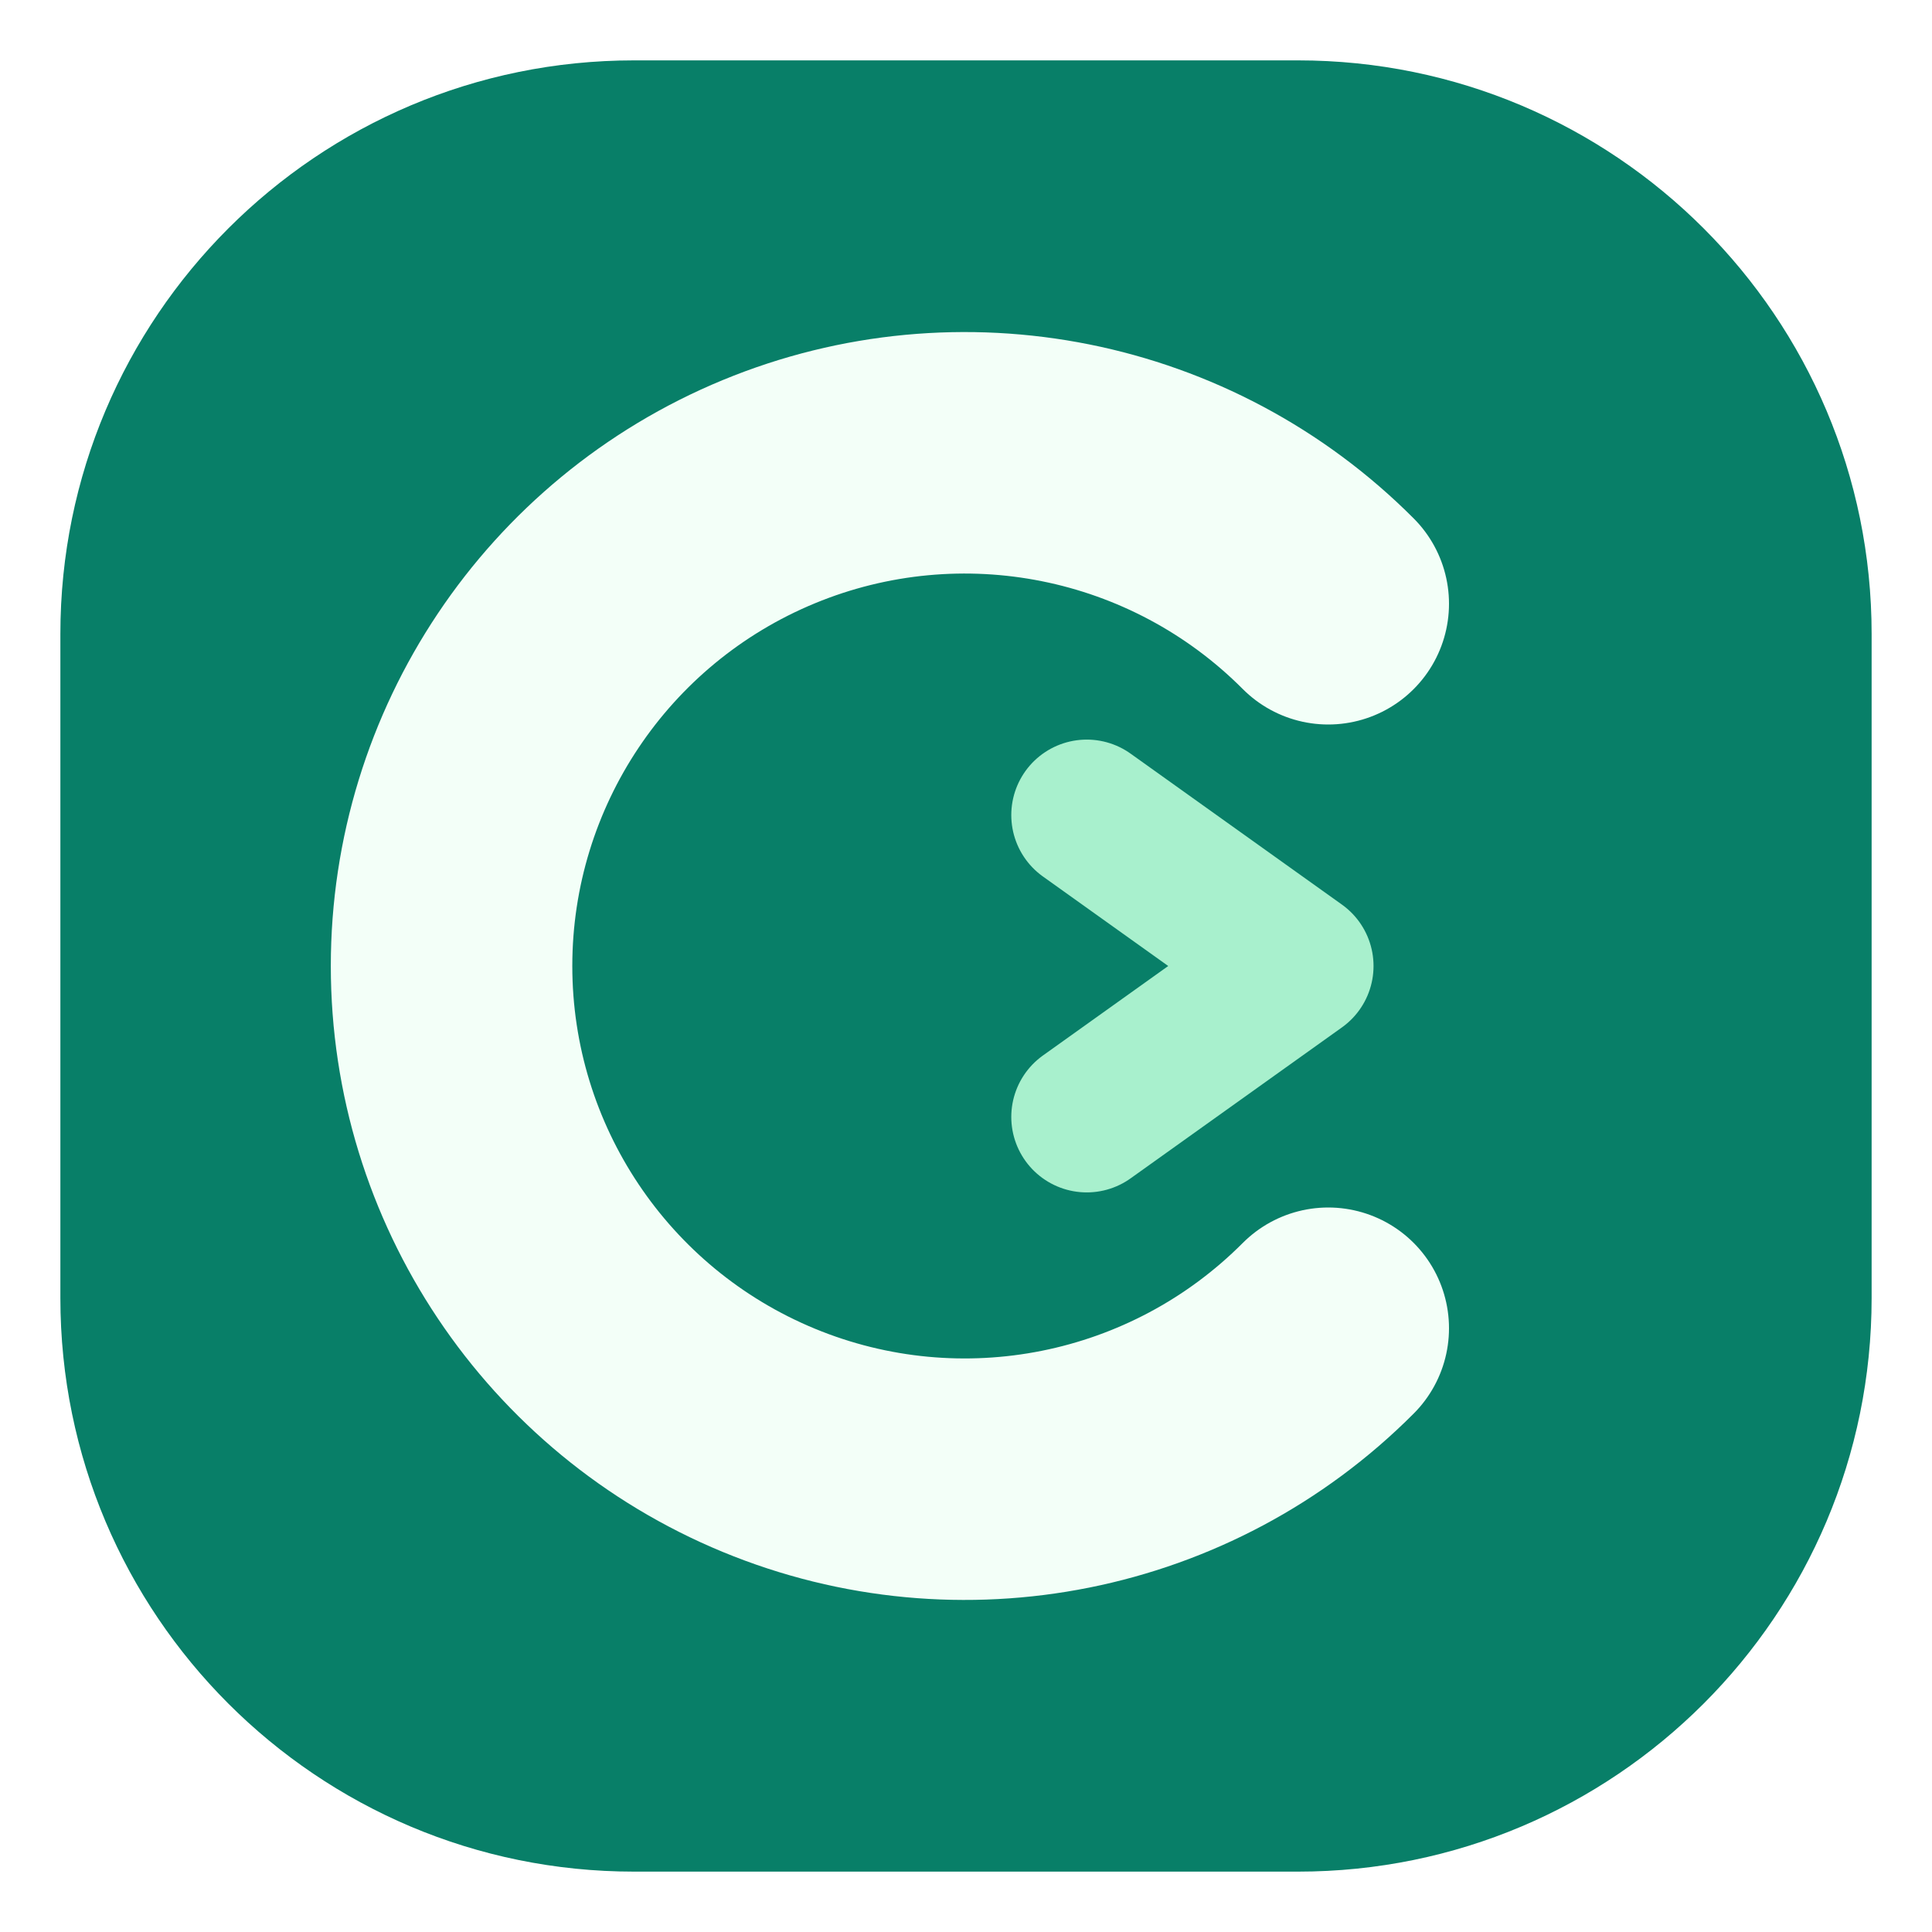
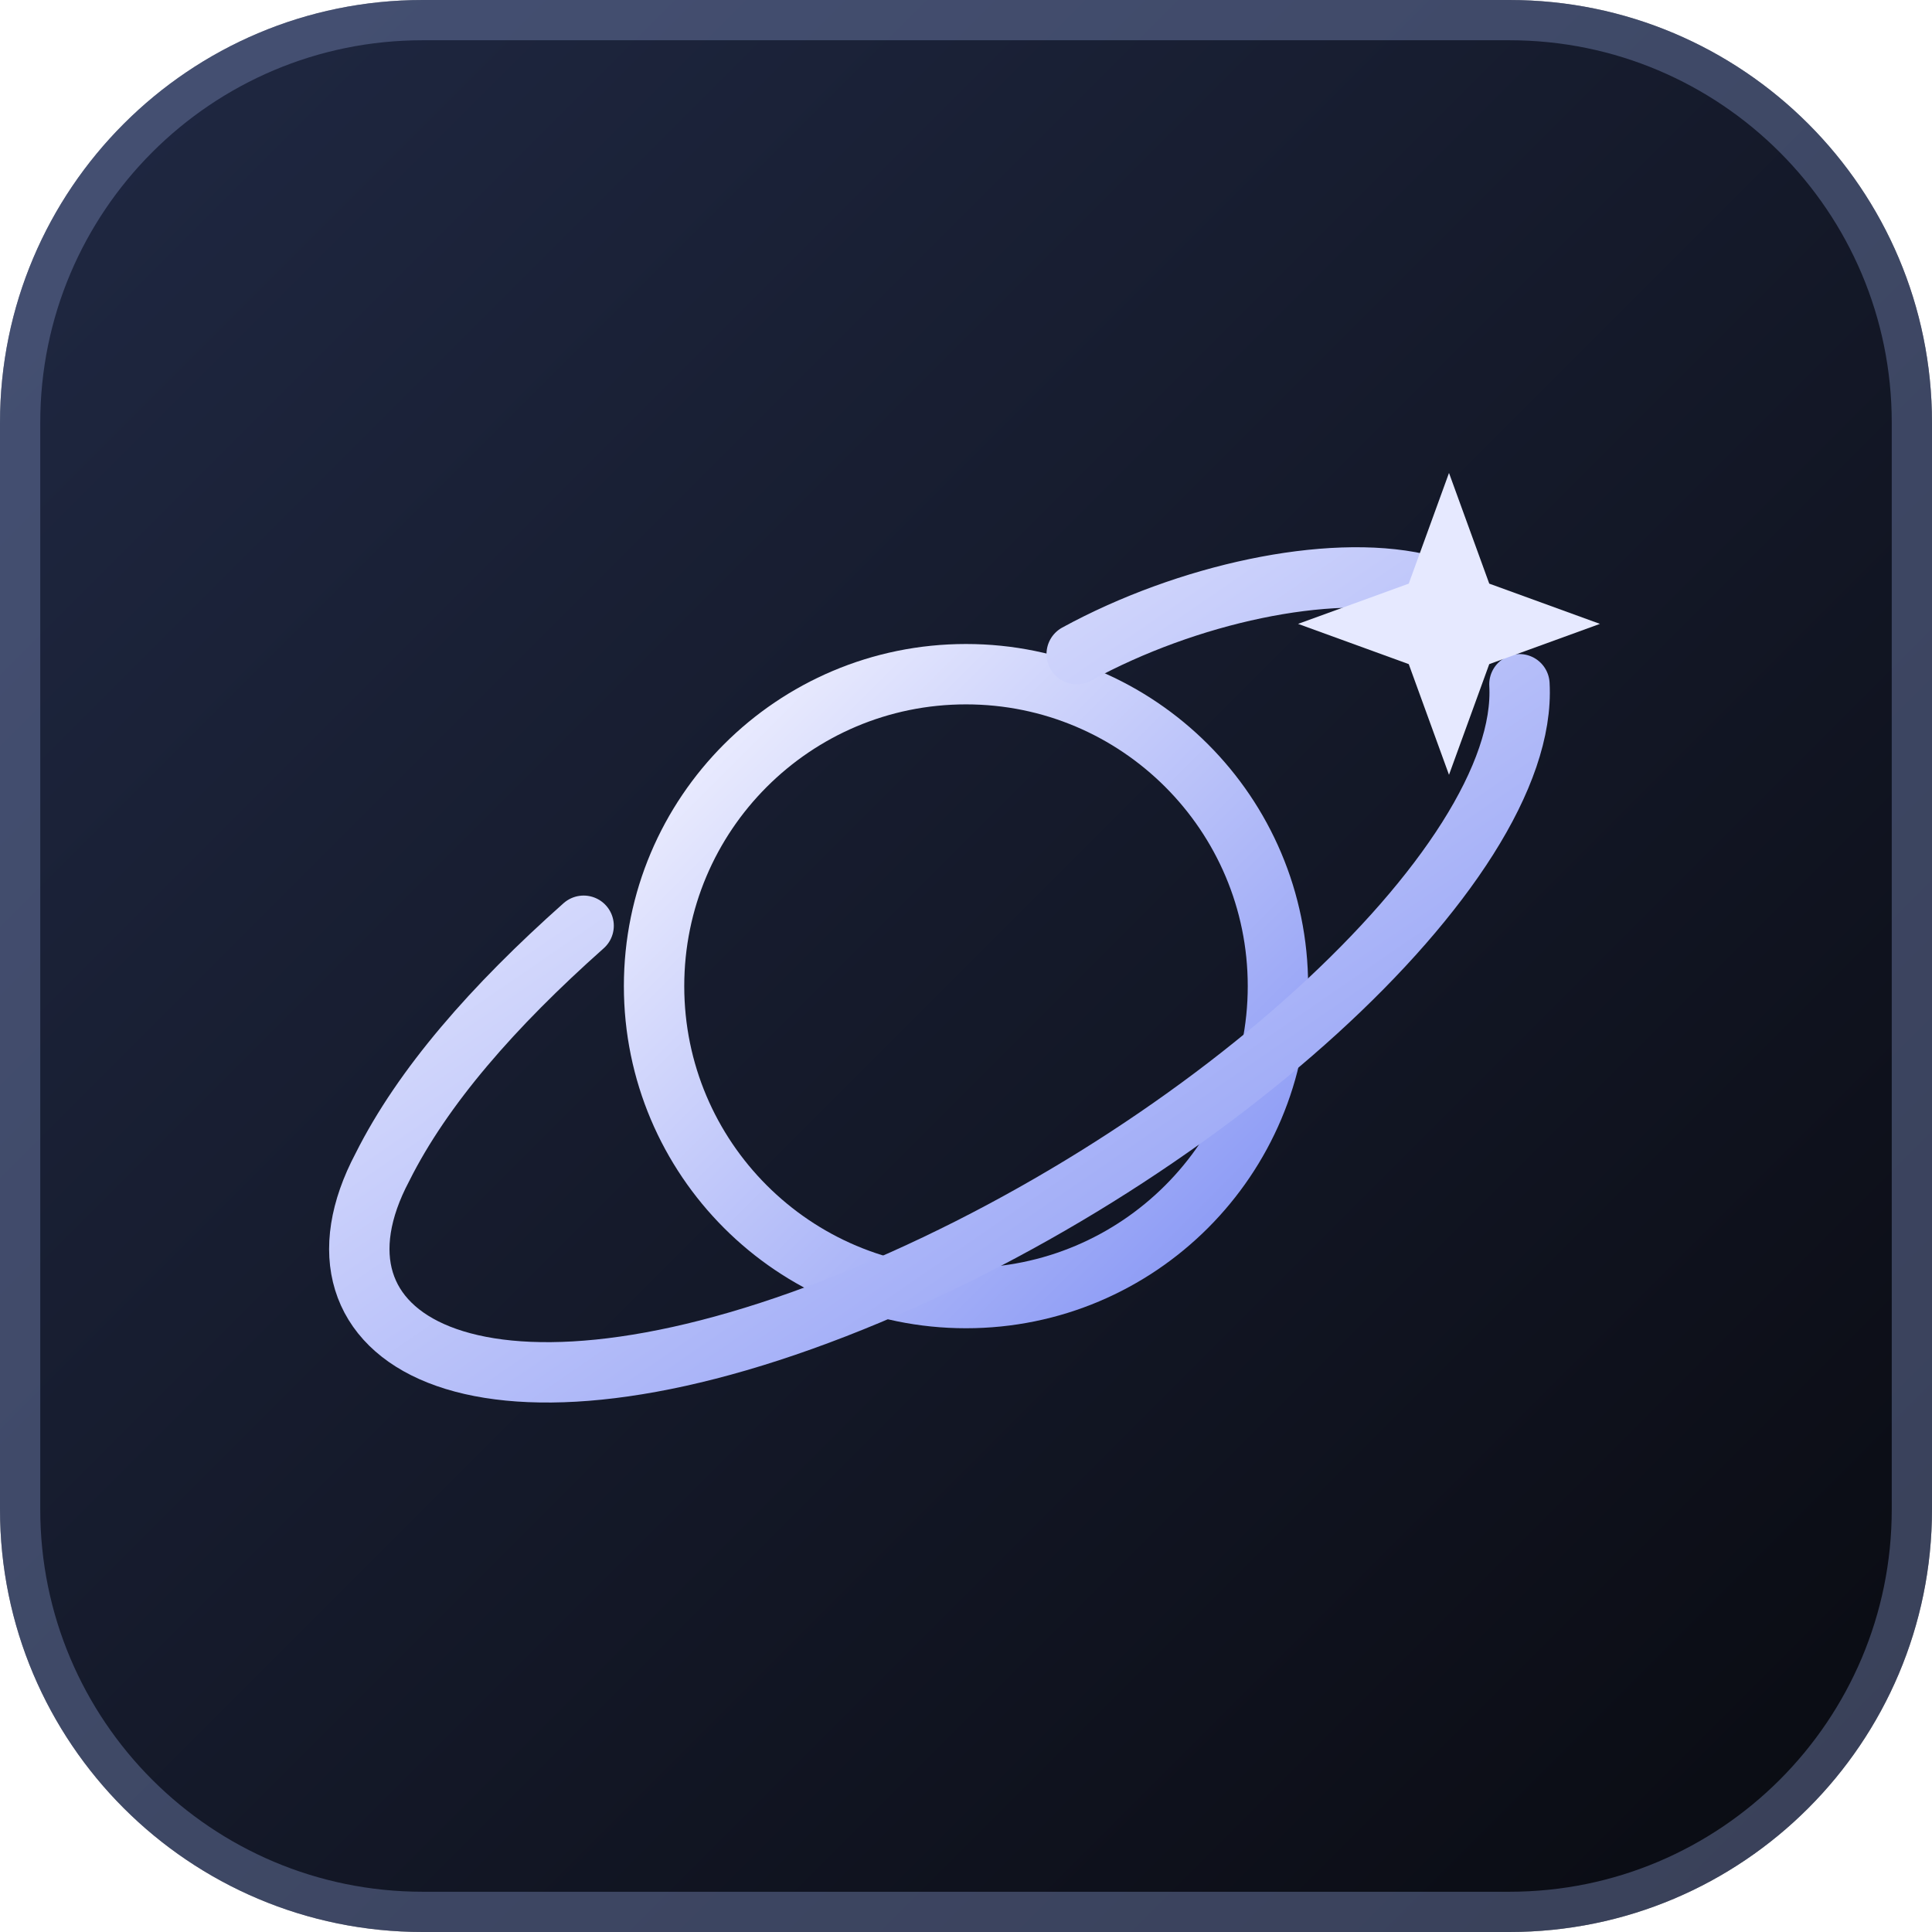
- <svg xmlns="http://www.w3.org/2000/svg" viewBox="0 0 64 64">
-   <rect x="2" y="2" width="60" height="60" rx="19" fill="#087f68" />
-   <path d="M44 20a17 17 0 1 0 0 24" fill="none" stroke="#f3fff8" stroke-width="8" stroke-linecap="round" />
-   <path d="m36 27 7 5-7 5" fill="none" stroke="#a8f0cd" stroke-width="5" stroke-linecap="round" stroke-linejoin="round" />
+ <svg xmlns="http://www.w3.org/2000/svg" width="192" height="192" viewBox="0 0 192 192">
+   <defs>
+     <linearGradient id="base" x2="1" y2="1">
+       <stop stop-color="#202944" />
+       <stop offset="1" stop-color="#090a10" />
+     </linearGradient>
+     <linearGradient id="orbit" x2="1" y2="1">
+       <stop stop-color="#f5f5ff" />
+       <stop offset="1" stop-color="#8292f4" />
+     </linearGradient>
+   </defs>
+   <rect width="192" height="192" rx="42" fill="url(#base)" />
+   <rect x="2" y="2" width="188" height="188" rx="40" fill="none" stroke="#6d7ca8" stroke-opacity=".48" stroke-width="4" />
+   <circle cx="96" cy="98" r="31" fill="none" stroke="url(#orbit)" stroke-width="6" />
+   <path d="M151 68C152 86 119 116 83 130S29 133 38 116C42 108 49 100 58 92M107 65C118 59 132 56 141 58" fill="none" stroke="url(#orbit)" stroke-width="6" stroke-linecap="round" />
+   <path d="m144 47 4 11 11 4-11 4-4 11-4-11-11-4 11-4z" fill="#e6e9ff" />
</svg>
